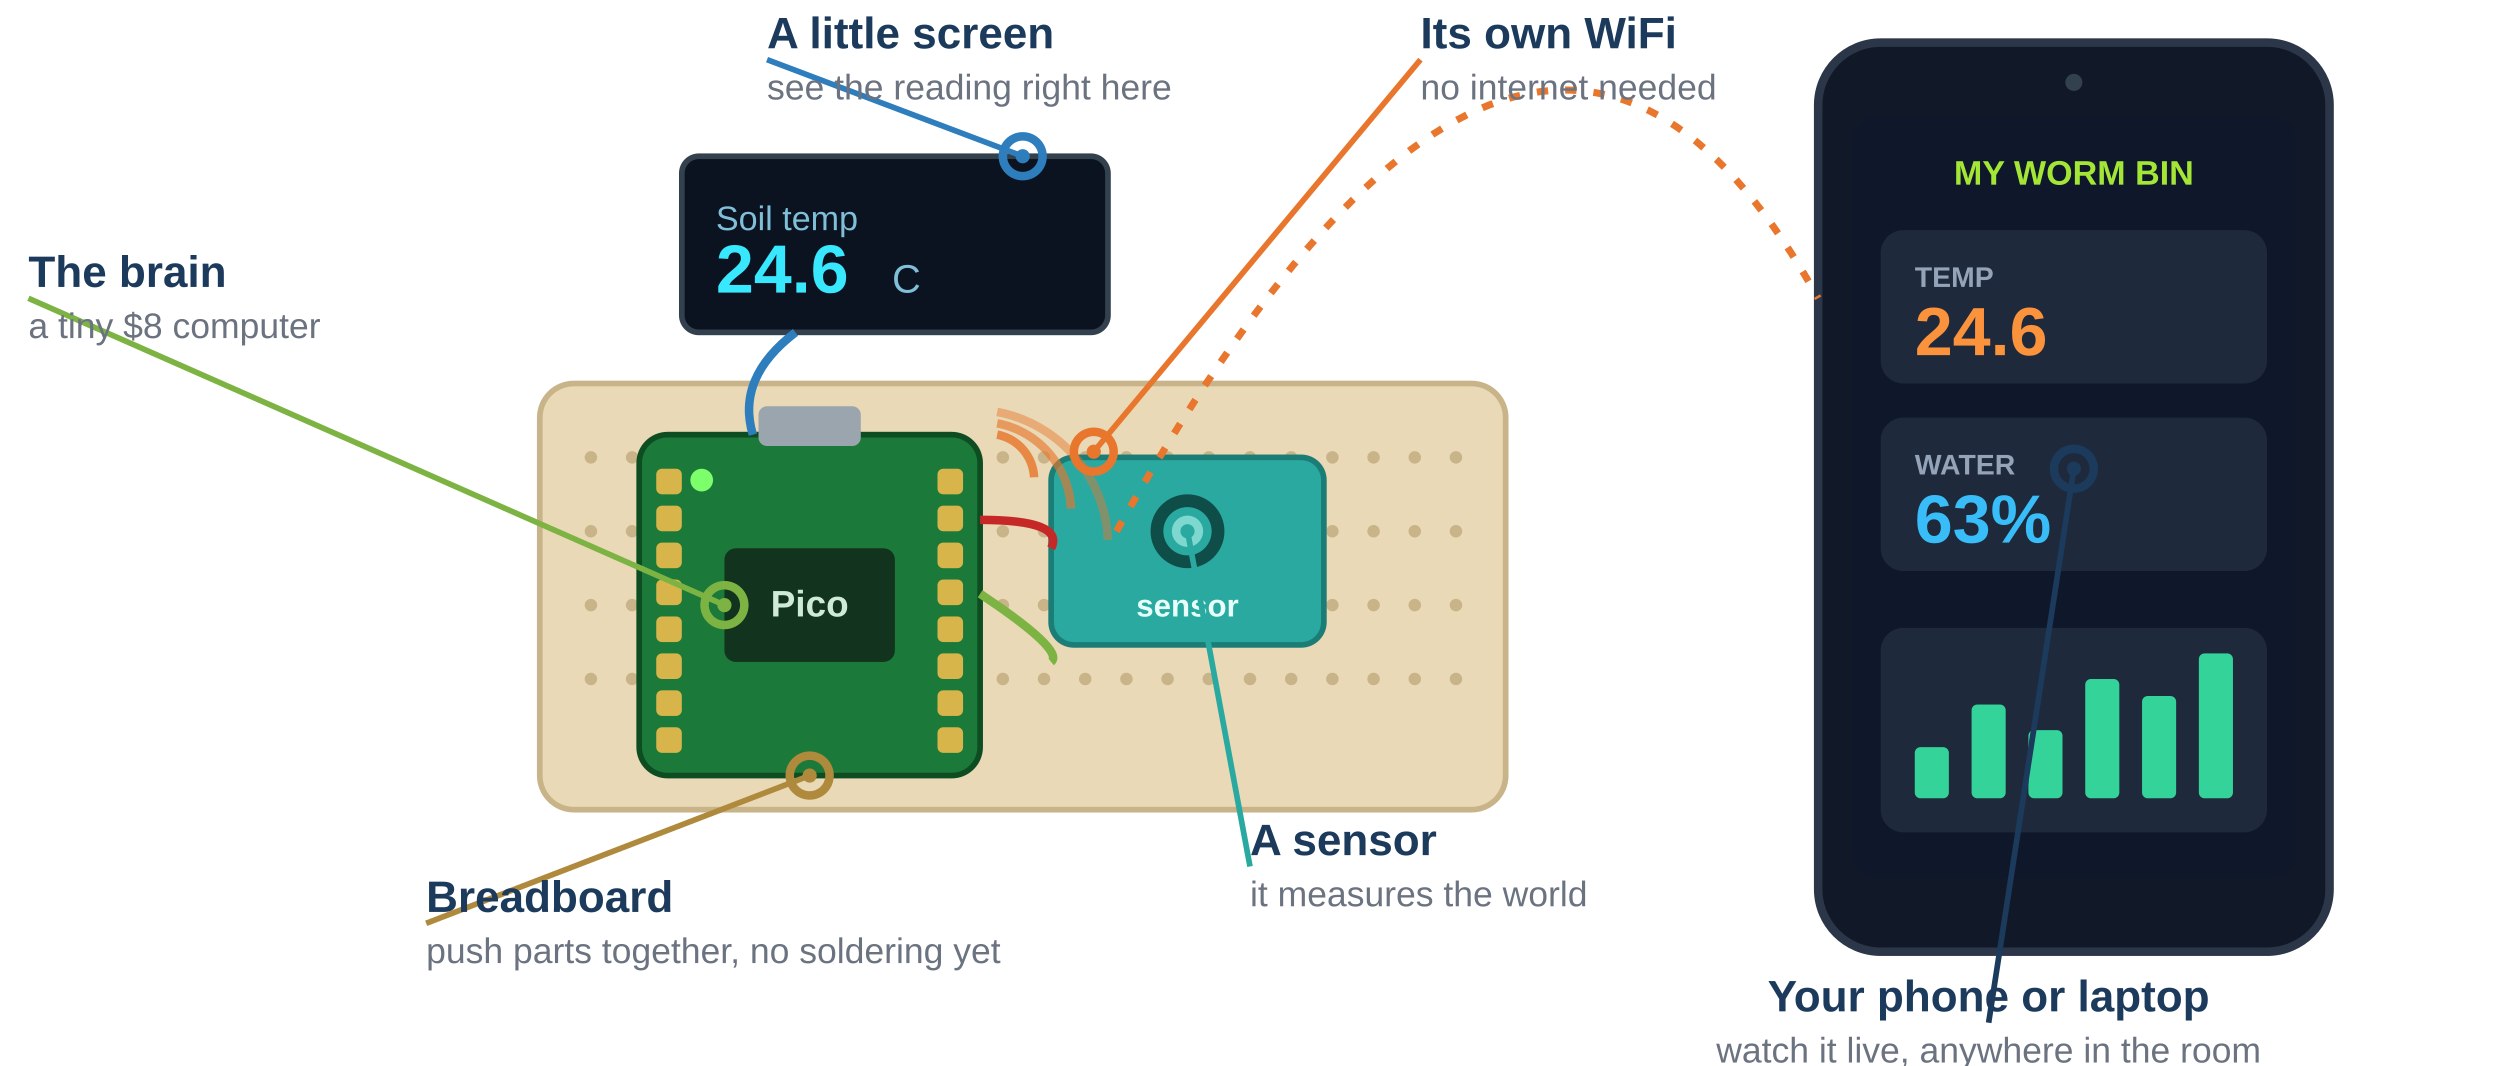
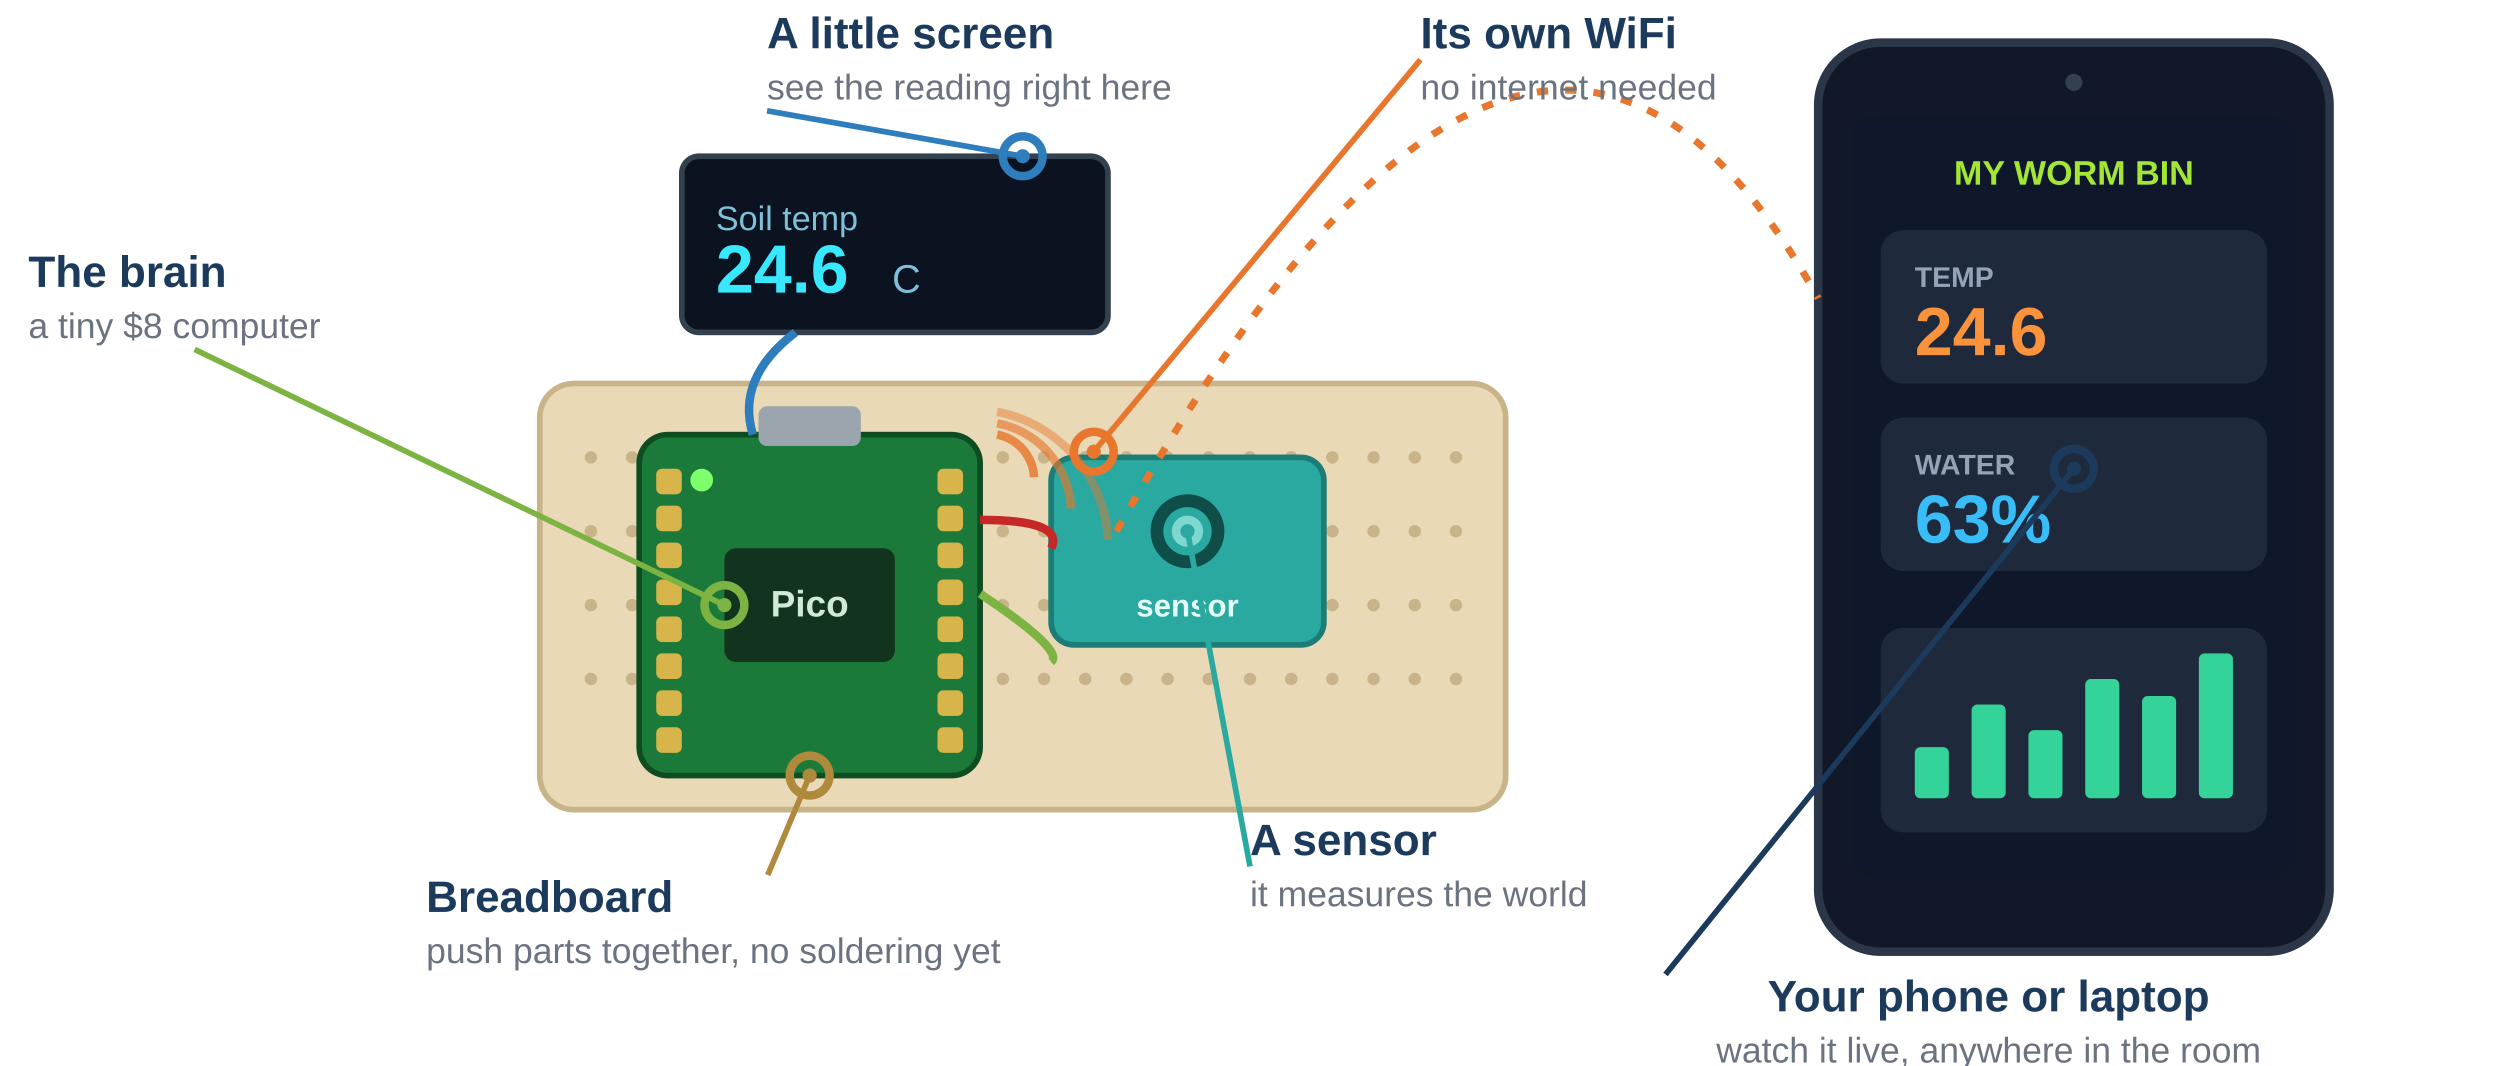
<svg xmlns="http://www.w3.org/2000/svg" viewBox="60 195 880 375" font-family="Arial, Helvetica, sans-serif" role="img" aria-label="One student station: a Pico, a sensor, and a screen on a breadboard, sending readings over its own WiFi to a phone.">
  <rect width="1000" height="580" fill="#FFFFFF" />
  <rect x="250" y="330" width="340" height="150" rx="12" fill="#E9D9B6" stroke="#C9B489" stroke-width="2" />
  <circle cx="268" cy="356" r="2.2" fill="#C9B489" />
  <circle cx="282.5" cy="356" r="2.2" fill="#C9B489" />
  <circle cx="297" cy="356" r="2.2" fill="#C9B489" />
  <circle cx="311.5" cy="356" r="2.2" fill="#C9B489" />
  <circle cx="326" cy="356" r="2.2" fill="#C9B489" />
  <circle cx="340.5" cy="356" r="2.2" fill="#C9B489" />
  <circle cx="355" cy="356" r="2.2" fill="#C9B489" />
  <circle cx="369.5" cy="356" r="2.2" fill="#C9B489" />
  <circle cx="384" cy="356" r="2.2" fill="#C9B489" />
  <circle cx="398.5" cy="356" r="2.2" fill="#C9B489" />
  <circle cx="413" cy="356" r="2.2" fill="#C9B489" />
  <circle cx="427.5" cy="356" r="2.2" fill="#C9B489" />
  <circle cx="442" cy="356" r="2.2" fill="#C9B489" />
  <circle cx="456.5" cy="356" r="2.2" fill="#C9B489" />
  <circle cx="471" cy="356" r="2.2" fill="#C9B489" />
  <circle cx="485.5" cy="356" r="2.2" fill="#C9B489" />
  <circle cx="500" cy="356" r="2.2" fill="#C9B489" />
  <circle cx="514.5" cy="356" r="2.2" fill="#C9B489" />
  <circle cx="529" cy="356" r="2.2" fill="#C9B489" />
  <circle cx="543.5" cy="356" r="2.2" fill="#C9B489" />
  <circle cx="558" cy="356" r="2.2" fill="#C9B489" />
  <circle cx="572.5" cy="356" r="2.2" fill="#C9B489" />
  <circle cx="268" cy="382" r="2.2" fill="#C9B489" />
  <circle cx="282.5" cy="382" r="2.2" fill="#C9B489" />
  <circle cx="297" cy="382" r="2.2" fill="#C9B489" />
  <circle cx="311.5" cy="382" r="2.2" fill="#C9B489" />
  <circle cx="326" cy="382" r="2.2" fill="#C9B489" />
  <circle cx="340.5" cy="382" r="2.2" fill="#C9B489" />
  <circle cx="355" cy="382" r="2.2" fill="#C9B489" />
  <circle cx="369.5" cy="382" r="2.2" fill="#C9B489" />
  <circle cx="384" cy="382" r="2.2" fill="#C9B489" />
  <circle cx="398.5" cy="382" r="2.2" fill="#C9B489" />
  <circle cx="413" cy="382" r="2.2" fill="#C9B489" />
  <circle cx="427.5" cy="382" r="2.2" fill="#C9B489" />
  <circle cx="442" cy="382" r="2.2" fill="#C9B489" />
  <circle cx="456.5" cy="382" r="2.2" fill="#C9B489" />
  <circle cx="471" cy="382" r="2.2" fill="#C9B489" />
  <circle cx="485.5" cy="382" r="2.2" fill="#C9B489" />
  <circle cx="500" cy="382" r="2.2" fill="#C9B489" />
  <circle cx="514.5" cy="382" r="2.2" fill="#C9B489" />
  <circle cx="529" cy="382" r="2.2" fill="#C9B489" />
  <circle cx="543.5" cy="382" r="2.2" fill="#C9B489" />
  <circle cx="558" cy="382" r="2.2" fill="#C9B489" />
  <circle cx="572.5" cy="382" r="2.2" fill="#C9B489" />
  <circle cx="268" cy="408" r="2.2" fill="#C9B489" />
  <circle cx="282.5" cy="408" r="2.2" fill="#C9B489" />
  <circle cx="297" cy="408" r="2.2" fill="#C9B489" />
  <circle cx="311.5" cy="408" r="2.2" fill="#C9B489" />
  <circle cx="326" cy="408" r="2.2" fill="#C9B489" />
  <circle cx="340.5" cy="408" r="2.2" fill="#C9B489" />
  <circle cx="355" cy="408" r="2.2" fill="#C9B489" />
  <circle cx="369.5" cy="408" r="2.2" fill="#C9B489" />
  <circle cx="384" cy="408" r="2.2" fill="#C9B489" />
  <circle cx="398.5" cy="408" r="2.2" fill="#C9B489" />
  <circle cx="413" cy="408" r="2.2" fill="#C9B489" />
  <circle cx="427.5" cy="408" r="2.2" fill="#C9B489" />
  <circle cx="442" cy="408" r="2.2" fill="#C9B489" />
  <circle cx="456.5" cy="408" r="2.2" fill="#C9B489" />
  <circle cx="471" cy="408" r="2.2" fill="#C9B489" />
  <circle cx="485.5" cy="408" r="2.2" fill="#C9B489" />
  <circle cx="500" cy="408" r="2.2" fill="#C9B489" />
  <circle cx="514.5" cy="408" r="2.2" fill="#C9B489" />
  <circle cx="529" cy="408" r="2.2" fill="#C9B489" />
  <circle cx="543.5" cy="408" r="2.2" fill="#C9B489" />
  <circle cx="558" cy="408" r="2.2" fill="#C9B489" />
  <circle cx="572.5" cy="408" r="2.2" fill="#C9B489" />
  <circle cx="268" cy="434" r="2.2" fill="#C9B489" />
  <circle cx="282.5" cy="434" r="2.2" fill="#C9B489" />
  <circle cx="297" cy="434" r="2.2" fill="#C9B489" />
  <circle cx="311.5" cy="434" r="2.2" fill="#C9B489" />
  <circle cx="326" cy="434" r="2.2" fill="#C9B489" />
  <circle cx="340.5" cy="434" r="2.2" fill="#C9B489" />
  <circle cx="355" cy="434" r="2.2" fill="#C9B489" />
  <circle cx="369.5" cy="434" r="2.2" fill="#C9B489" />
  <circle cx="384" cy="434" r="2.2" fill="#C9B489" />
  <circle cx="398.5" cy="434" r="2.2" fill="#C9B489" />
  <circle cx="413" cy="434" r="2.2" fill="#C9B489" />
  <circle cx="427.5" cy="434" r="2.2" fill="#C9B489" />
  <circle cx="442" cy="434" r="2.2" fill="#C9B489" />
  <circle cx="456.5" cy="434" r="2.2" fill="#C9B489" />
  <circle cx="471" cy="434" r="2.2" fill="#C9B489" />
  <circle cx="485.5" cy="434" r="2.2" fill="#C9B489" />
  <circle cx="500" cy="434" r="2.2" fill="#C9B489" />
  <circle cx="514.5" cy="434" r="2.2" fill="#C9B489" />
  <circle cx="529" cy="434" r="2.2" fill="#C9B489" />
  <circle cx="543.5" cy="434" r="2.2" fill="#C9B489" />
  <circle cx="558" cy="434" r="2.2" fill="#C9B489" />
  <circle cx="572.5" cy="434" r="2.2" fill="#C9B489" />
  <rect x="285" y="348" width="120" height="120" rx="10" fill="#1B7A3A" stroke="#0E4D22" stroke-width="2" />
  <rect x="327" y="338" width="36" height="14" rx="3" fill="#9AA5AD" />
  <rect x="291" y="360" width="9" height="9" rx="2" fill="#D8B54A" />
  <rect x="390" y="360" width="9" height="9" rx="2" fill="#D8B54A" />
  <rect x="291" y="373" width="9" height="9" rx="2" fill="#D8B54A" />
  <rect x="390" y="373" width="9" height="9" rx="2" fill="#D8B54A" />
  <rect x="291" y="386" width="9" height="9" rx="2" fill="#D8B54A" />
  <rect x="390" y="386" width="9" height="9" rx="2" fill="#D8B54A" />
  <rect x="291" y="399" width="9" height="9" rx="2" fill="#D8B54A" />
  <rect x="390" y="399" width="9" height="9" rx="2" fill="#D8B54A" />
  <rect x="291" y="412" width="9" height="9" rx="2" fill="#D8B54A" />
  <rect x="390" y="412" width="9" height="9" rx="2" fill="#D8B54A" />
  <rect x="291" y="425" width="9" height="9" rx="2" fill="#D8B54A" />
  <rect x="390" y="425" width="9" height="9" rx="2" fill="#D8B54A" />
  <rect x="291" y="438" width="9" height="9" rx="2" fill="#D8B54A" />
  <rect x="390" y="438" width="9" height="9" rx="2" fill="#D8B54A" />
  <rect x="291" y="451" width="9" height="9" rx="2" fill="#D8B54A" />
  <rect x="390" y="451" width="9" height="9" rx="2" fill="#D8B54A" />
  <rect x="315" y="388" width="60" height="40" rx="4" fill="#12331d" />
  <text x="345" y="412" font-family="Arial, Helvetica, sans-serif" font-size="13" fill="#CFEAD6" text-anchor="middle" font-weight="bold">Pico</text>
  <circle cx="307" cy="364" r="4" fill="#7CFF6B" />
  <rect x="430" y="356" width="96" height="66" rx="8" fill="#2AA9A0" stroke="#1c7d76" stroke-width="2" />
  <circle cx="478" cy="382" r="13" fill="#0e4d48" />
  <circle cx="478" cy="382" r="6" fill="#7fd8d0" />
  <text x="478" y="412" font-family="Arial, Helvetica, sans-serif" font-size="11" fill="#e6fffb" text-anchor="middle" font-weight="bold">sensor</text>
  <path d="M405 378 q30 0 25 10" stroke="#C62828" stroke-width="3" fill="none" />
  <path d="M405 404 q30 20 25 24" stroke="#7CB342" stroke-width="3" fill="none" />
  <rect x="300" y="250" width="150" height="62" rx="6" fill="#0B1220" stroke="#33414f" stroke-width="2" />
  <text x="312" y="276" font-family="Arial, Helvetica, sans-serif" font-size="12" fill="#7fbfd8" text-anchor="start">Soil temp</text>
  <text x="312" y="298" font-family="Arial, Helvetica, sans-serif" font-size="24" fill="#38E8FF" text-anchor="start" font-weight="bold">24.6</text>
  <text x="374" y="298" font-family="Arial, Helvetica, sans-serif" font-size="14" fill="#7fbfd8" text-anchor="start">C</text>
  <path d="M325 348 q-6 -20 15 -36" stroke="#2E7DBC" stroke-width="3" fill="none" />
  <path d="M411 348 a16 16 0 0 1 13 15" stroke="#E8762C" stroke-width="3" fill="none" opacity="0.82" />
  <path d="M411 344 a32 32 0 0 1 26 30" stroke="#E8762C" stroke-width="3" fill="none" opacity="0.64" />
  <path d="M411 340 a48 48 0 0 1 39 45" stroke="#E8762C" stroke-width="3" fill="none" opacity="0.46" />
  <rect x="700" y="210" width="180" height="320" rx="22" fill="#111827" stroke="#2b3648" stroke-width="3" />
  <rect x="712" y="236" width="156" height="268" rx="8" fill="#0f172a" />
  <circle cx="790" cy="224" r="3" fill="#33414f" />
  <text x="790" y="260" font-family="Arial, Helvetica, sans-serif" font-size="12" fill="#a3e635" text-anchor="middle" font-weight="bold">MY WORM BIN</text>
  <rect x="722" y="276" width="136" height="54" rx="8" fill="#1e293b" />
  <text x="734" y="296" font-family="Arial, Helvetica, sans-serif" font-size="10" fill="#94a3b8" text-anchor="start" font-weight="bold">TEMP</text>
  <text x="734" y="320" font-family="Arial, Helvetica, sans-serif" font-size="24" fill="#fb923c" text-anchor="start" font-weight="bold">24.6</text>
  <rect x="722" y="342" width="136" height="54" rx="8" fill="#1e293b" />
  <text x="734" y="362" font-family="Arial, Helvetica, sans-serif" font-size="10" fill="#94a3b8" text-anchor="start" font-weight="bold">WATER</text>
  <text x="734" y="386" font-family="Arial, Helvetica, sans-serif" font-size="24" fill="#38bdf8" text-anchor="start" font-weight="bold">63%</text>
  <rect x="722" y="416" width="136" height="72" rx="8" fill="#1e293b" />
  <rect x="734" y="458" width="12" height="18" rx="2" fill="#34d399" />
  <rect x="754" y="443" width="12" height="33" rx="2" fill="#34d399" />
  <rect x="774" y="452" width="12" height="24" rx="2" fill="#34d399" />
  <rect x="794" y="434" width="12" height="42" rx="2" fill="#34d399" />
  <rect x="814" y="440" width="12" height="36" rx="2" fill="#34d399" />
  <rect x="834" y="425" width="12" height="51" rx="2" fill="#34d399" />
  <path d="M453 382 Q600 120 700 300" stroke="#E8762C" stroke-width="2.5" fill="none" stroke-dasharray="4 6" />
  <a href="sessions.html" target="_top">
    <circle cx="345" cy="468" r="7" fill="none" stroke="#B08A3C" stroke-width="3" />
    <circle cx="345" cy="468" r="2.5" fill="#B08A3C" />
-     <path d="M345 468 L210 520" stroke="#B08A3C" stroke-width="2" fill="none" />
+     <path d="M345 468 L330.25 503" stroke="#B08A3C" stroke-width="2" fill="none" />
    <text x="210" y="516" font-family="Arial, Helvetica, sans-serif" font-size="15.5" fill="#1B3A5C" text-anchor="start" font-weight="bold">Breadboard</text>
    <text x="210" y="534" font-family="Arial, Helvetica, sans-serif" font-size="12.5" fill="#6B7280" text-anchor="start">push parts together, no soldering yet</text>
  </a>
  <a href="glossary.html#the-pico" target="_top">
    <circle cx="315" cy="408" r="7" fill="none" stroke="#7CB342" stroke-width="3" />
    <circle cx="315" cy="408" r="2.5" fill="#7CB342" />
-     <path d="M315 408 L70 300" stroke="#7CB342" stroke-width="2" fill="none" />
+     <path d="M315 408 L128.5 318" stroke="#7CB342" stroke-width="2" fill="none" />
    <text x="70" y="296" font-family="Arial, Helvetica, sans-serif" font-size="15.5" fill="#1B3A5C" text-anchor="start" font-weight="bold">The brain</text>
    <text x="70" y="314" font-family="Arial, Helvetica, sans-serif" font-size="12.5" fill="#6B7280" text-anchor="start">a tiny $8 computer</text>
  </a>
  <a href="stations.html" target="_top">
    <circle cx="478" cy="382" r="7" fill="none" stroke="#2AA9A0" stroke-width="3" />
    <circle cx="478" cy="382" r="2.5" fill="#2AA9A0" />
    <path d="M478 382 L500 500" stroke="#2AA9A0" stroke-width="2" fill="none" />
    <text x="500" y="496" font-family="Arial, Helvetica, sans-serif" font-size="15.5" fill="#1B3A5C" text-anchor="start" font-weight="bold">A sensor</text>
    <text x="500" y="514" font-family="Arial, Helvetica, sans-serif" font-size="12.5" fill="#6B7280" text-anchor="start">it measures the world</text>
  </a>
  <a href="glossary.html" target="_top">
    <circle cx="420" cy="250" r="7" fill="none" stroke="#2E7DBC" stroke-width="3" />
    <circle cx="420" cy="250" r="2.5" fill="#2E7DBC" />
-     <path d="M420 250 L330 216" stroke="#2E7DBC" stroke-width="2" fill="none" />
+     <path d="M420 250 L330 234" stroke="#2E7DBC" stroke-width="2" fill="none" />
    <text x="330" y="212" font-family="Arial, Helvetica, sans-serif" font-size="15.5" fill="#1B3A5C" text-anchor="start" font-weight="bold">A little screen</text>
    <text x="330" y="230" font-family="Arial, Helvetica, sans-serif" font-size="12.5" fill="#6B7280" text-anchor="start">see the reading right here</text>
  </a>
  <a href="sessions.html" target="_top">
    <circle cx="445" cy="354" r="7" fill="none" stroke="#E8762C" stroke-width="3" />
    <circle cx="445" cy="354" r="2.5" fill="#E8762C" />
    <path d="M445 354 L560 216" stroke="#E8762C" stroke-width="2" fill="none" />
    <text x="560" y="212" font-family="Arial, Helvetica, sans-serif" font-size="15.5" fill="#1B3A5C" text-anchor="start" font-weight="bold">Its own WiFi</text>
    <text x="560" y="230" font-family="Arial, Helvetica, sans-serif" font-size="12.5" fill="#6B7280" text-anchor="start">no internet needed</text>
  </a>
  <a href="demos/mission-control.html" target="_top">
    <circle cx="790" cy="360" r="7" fill="none" stroke="#1B3A5C" stroke-width="3" />
    <circle cx="790" cy="360" r="2.5" fill="#1B3A5C" />
-     <path d="M790 360 L760 555" stroke="#1B3A5C" stroke-width="2" fill="none" />
+     <path d="M790 360 L646.25 538" stroke="#1B3A5C" stroke-width="2" fill="none" />
    <text x="760" y="551" font-family="Arial, Helvetica, sans-serif" font-size="15.5" fill="#1B3A5C" text-anchor="middle" font-weight="bold">Your phone or laptop</text>
    <text x="760" y="569" font-family="Arial, Helvetica, sans-serif" font-size="12.5" fill="#6B7280" text-anchor="middle">watch it live, anywhere in the room</text>
  </a>
</svg>
